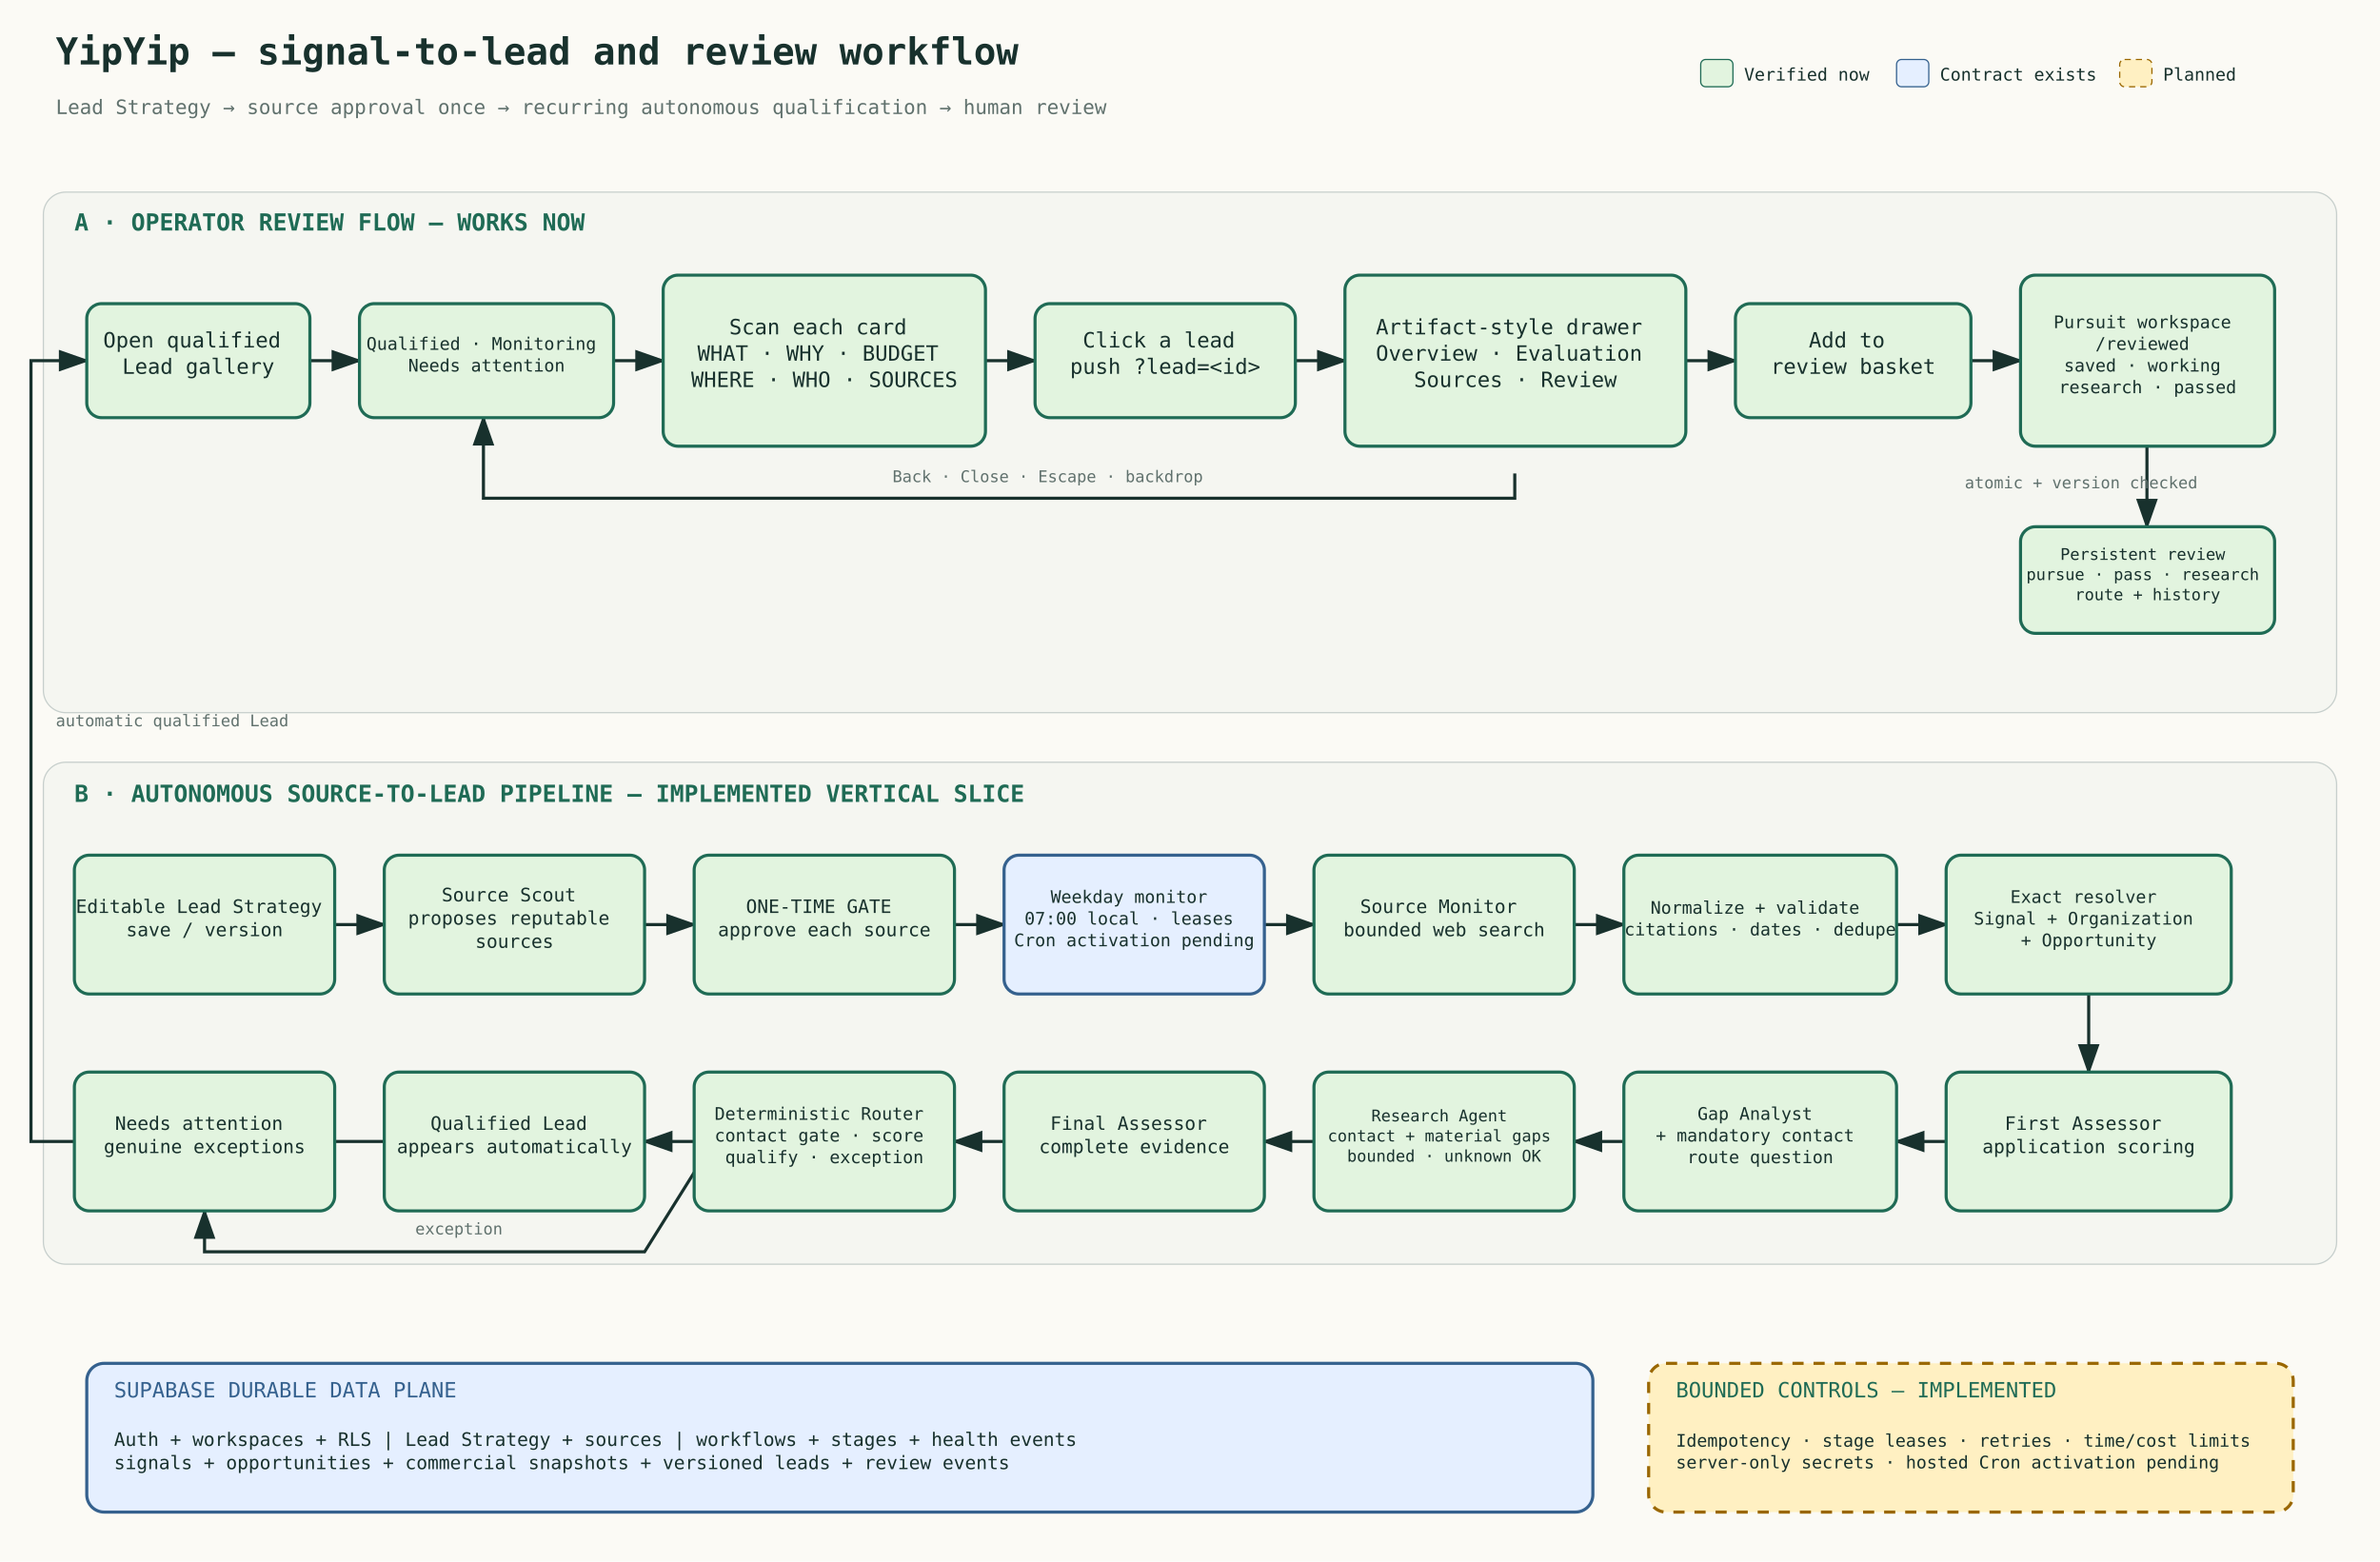
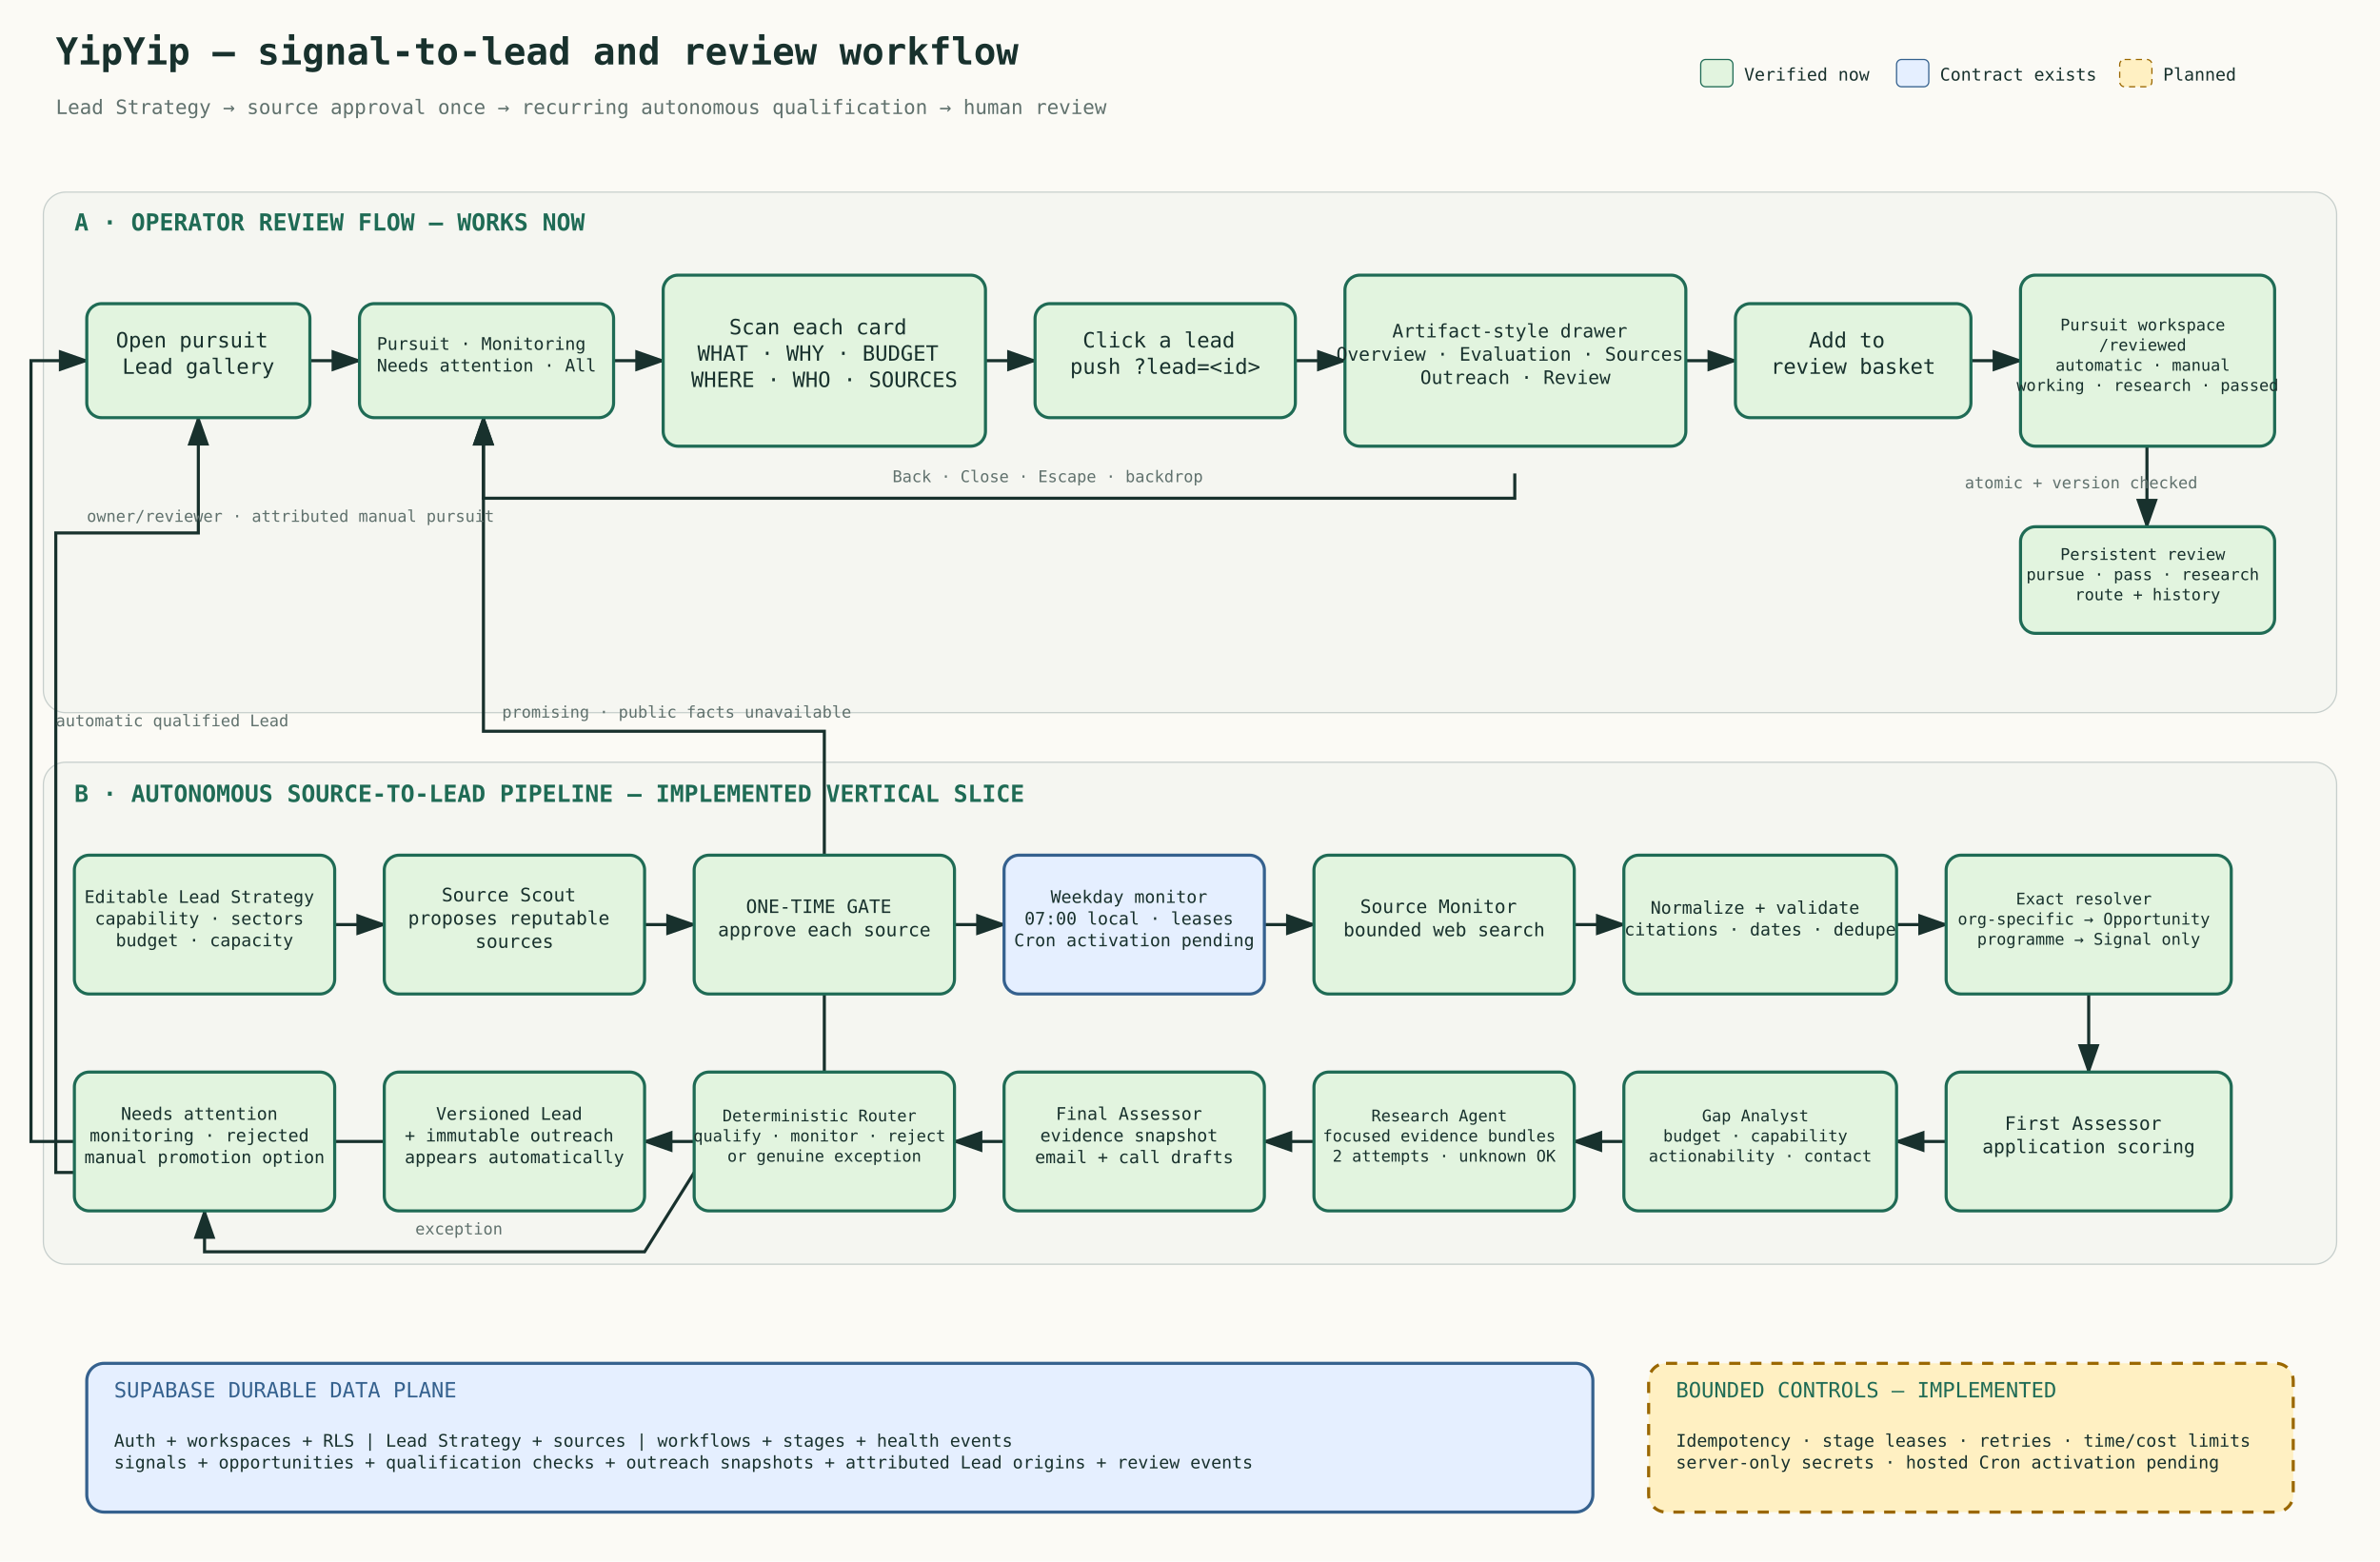
<svg xmlns="http://www.w3.org/2000/svg" width="1920" height="1260" viewBox="0 0 1920 1260" role="img" aria-labelledby="workflow-title workflow-desc">
  <defs>
    <marker id="arrowhead" markerWidth="10" markerHeight="7" refX="9" refY="3.5" orient="auto">
      <polygon points="0 0, 10 3.5, 0 7" fill="#18312d" />
    </marker>
    <marker id="arrowhead-planned" markerWidth="10" markerHeight="7" refX="9" refY="3.5" orient="auto">
      <polygon points="0 0, 10 3.5, 0 7" fill="#9a6700" />
    </marker>
  </defs>
  <rect width="1920" height="1260" fill="#fbfaf5" />
  <rect x="35" y="155" width="1850" height="420" rx="18" fill="#f5f6f1" stroke="#c7cfcc" />
  <rect x="35" y="615" width="1850" height="405" rx="18" fill="#f5f6f1" stroke="#c7cfcc" />
  <path d="M250 291 L290 291" fill="none" stroke="#18312d" stroke-width="2.5" marker-end="url(#arrowhead)" />
  <path d="M495 291 L535 291" fill="none" stroke="#18312d" stroke-width="2.5" marker-end="url(#arrowhead)" />
  <path d="M795 291 L835 291" fill="none" stroke="#18312d" stroke-width="2.5" marker-end="url(#arrowhead)" />
  <path d="M1045 291 L1085 291" fill="none" stroke="#18312d" stroke-width="2.5" marker-end="url(#arrowhead)" />
  <path d="M1360 291 L1400 291" fill="none" stroke="#18312d" stroke-width="2.5" marker-end="url(#arrowhead)" />
  <path d="M1590 291 L1630 291" fill="none" stroke="#18312d" stroke-width="2.5" marker-end="url(#arrowhead)" />
  <path d="M1732 360 L1732 425" fill="none" stroke="#18312d" stroke-width="2.5" marker-end="url(#arrowhead)" />
  <path d="M1222 382 L1222 402 L390 402 L390 337" fill="none" stroke="#18312d" stroke-width="2.5" marker-end="url(#arrowhead)" />
  <path d="M270 746 L310 746" fill="none" stroke="#18312d" stroke-width="2.5" marker-end="url(#arrowhead)" />
  <path d="M520 746 L560 746" fill="none" stroke="#18312d" stroke-width="2.5" marker-end="url(#arrowhead)" />
  <path d="M770 746 L810 746" fill="none" stroke="#18312d" stroke-width="2.5" marker-end="url(#arrowhead)" />
  <path d="M1020 746 L1060 746" fill="none" stroke="#18312d" stroke-width="2.5" marker-end="url(#arrowhead)" />
  <path d="M1270 746 L1310 746" fill="none" stroke="#18312d" stroke-width="2.5" marker-end="url(#arrowhead)" />
  <path d="M1530 746 L1570 746" fill="none" stroke="#18312d" stroke-width="2.5" marker-end="url(#arrowhead)" />
  <path d="M1685 802 L1685 865" fill="none" stroke="#18312d" stroke-width="2.5" marker-end="url(#arrowhead)" />
  <path d="M1570 921 L1530 921" fill="none" stroke="#18312d" stroke-width="2.5" marker-end="url(#arrowhead)" />
  <path d="M1310 921 L1270 921" fill="none" stroke="#18312d" stroke-width="2.5" marker-end="url(#arrowhead)" />
  <path d="M1060 921 L1020 921" fill="none" stroke="#18312d" stroke-width="2.5" marker-end="url(#arrowhead)" />
  <path d="M810 921 L770 921" fill="none" stroke="#18312d" stroke-width="2.5" marker-end="url(#arrowhead)" />
  <path d="M560 921 L520 921" fill="none" stroke="#18312d" stroke-width="2.5" marker-end="url(#arrowhead)" />
  <path d="M560 946 L520 1010 L165 1010 L165 977" fill="none" stroke="#18312d" stroke-width="2.5" marker-end="url(#arrowhead)" />
+   <path d="M665 865 L665 590 L390 590 L390 337" fill="none" stroke="#18312d" stroke-width="2.5" marker-end="url(#arrowhead)" />
  <path d="M310 921 L25 921 L25 291 L70 291" fill="none" stroke="#18312d" stroke-width="2.5" marker-end="url(#arrowhead)" />
+   <path d="M60 946 L45 946 L45 430 L160 430 L160 337" fill="none" stroke="#18312d" stroke-width="2.5" marker-end="url(#arrowhead)" />
  <rect x="70" y="245" width="180" height="92" rx="12" fill="#e2f4df" stroke="#1f6b55" stroke-width="2.5" />
  <text x="160" y="280.375" text-anchor="middle" fill="#18312d" font-size="17" font-family="JetBrains Mono, ui-monospace, monospace" font-weight="500">
-     <tspan x="160" dy="0">Open qualified</tspan>
+     <tspan x="160" dy="0">Open pursuit</tspan>
    <tspan x="160" dy="21.25">Lead gallery</tspan>
  </text>
  <rect x="290" y="245" width="205" height="92" rx="12" fill="#e2f4df" stroke="#1f6b55" stroke-width="2.5" />
  <text x="392.5" y="282.25" text-anchor="middle" fill="#18312d" font-size="14" font-family="JetBrains Mono, ui-monospace, monospace" font-weight="500">
-     <tspan x="392.5" dy="0">Qualified · Monitoring</tspan>
-     <tspan x="392.5" dy="17.5">Needs attention</tspan>
+     <tspan x="392.5" dy="0">Pursuit · Monitoring</tspan>
+     <tspan x="392.5" dy="17.5">Needs attention · All</tspan>
  </text>
  <rect x="535" y="222" width="260" height="138" rx="12" fill="#e2f4df" stroke="#1f6b55" stroke-width="2.5" />
  <text x="665" y="269.75" text-anchor="middle" fill="#18312d" font-size="17" font-family="JetBrains Mono, ui-monospace, monospace" font-weight="500">
    <tspan x="665" dy="0">Scan each card</tspan>
    <tspan x="665" dy="21.25">WHAT · WHY · BUDGET</tspan>
    <tspan x="665" dy="21.25">WHERE · WHO · SOURCES</tspan>
  </text>
  <rect x="835" y="245" width="210" height="92" rx="12" fill="#e2f4df" stroke="#1f6b55" stroke-width="2.5" />
  <text x="940" y="280.375" text-anchor="middle" fill="#18312d" font-size="17" font-family="JetBrains Mono, ui-monospace, monospace" font-weight="500">
    <tspan x="940" dy="0">Click a lead</tspan>
    <tspan x="940" dy="21.25">push ?lead=&lt;id&gt;</tspan>
  </text>
  <rect x="1085" y="222" width="275" height="138" rx="12" fill="#e2f4df" stroke="#1f6b55" stroke-width="2.5" />
-   <text x="1222.5" y="269.75" text-anchor="middle" fill="#18312d" font-size="17" font-family="JetBrains Mono, ui-monospace, monospace" font-weight="500">
+   <text x="1222.5" y="272.25" text-anchor="middle" fill="#18312d" font-size="15" font-family="JetBrains Mono, ui-monospace, monospace" font-weight="500">
    <tspan x="1222.5" dy="0">Artifact-style drawer</tspan>
-     <tspan x="1222.5" dy="21.25">Overview · Evaluation</tspan>
-     <tspan x="1222.5" dy="21.25">Sources · Review</tspan>
+     <tspan x="1222.5" dy="18.75">Overview · Evaluation · Sources</tspan>
+     <tspan x="1222.5" dy="18.75">Outreach · Review</tspan>
  </text>
  <rect x="1400" y="245" width="190" height="92" rx="12" fill="#e2f4df" stroke="#1f6b55" stroke-width="2.5" />
  <text x="1495" y="280.375" text-anchor="middle" fill="#18312d" font-size="17" font-family="JetBrains Mono, ui-monospace, monospace" font-weight="500">
    <tspan x="1495" dy="0">Add to</tspan>
    <tspan x="1495" dy="21.25">review basket</tspan>
  </text>
  <rect x="1630" y="222" width="205" height="138" rx="12" fill="#e2f4df" stroke="#1f6b55" stroke-width="2.5" />
-   <text x="1732.5" y="264.75" text-anchor="middle" fill="#18312d" font-size="14" font-family="JetBrains Mono, ui-monospace, monospace" font-weight="500">
+   <text x="1732.5" y="266.625" text-anchor="middle" fill="#18312d" font-size="13" font-family="JetBrains Mono, ui-monospace, monospace" font-weight="500">
    <tspan x="1732.5" dy="0">Pursuit workspace</tspan>
-     <tspan x="1732.5" dy="17.5">/reviewed</tspan>
-     <tspan x="1732.5" dy="17.5">saved · working</tspan>
-     <tspan x="1732.5" dy="17.5">research · passed</tspan>
+     <tspan x="1732.5" dy="16.25">/reviewed</tspan>
+     <tspan x="1732.5" dy="16.25">automatic · manual</tspan>
+     <tspan x="1732.5" dy="16.25">working · research · passed</tspan>
  </text>
  <rect x="1630" y="425" width="205" height="86" rx="12" fill="#e2f4df" stroke="#1f6b55" stroke-width="2.5" />
  <text x="1732.5" y="451.75" text-anchor="middle" fill="#18312d" font-size="13" font-family="JetBrains Mono, ui-monospace, monospace" font-weight="500">
    <tspan x="1732.5" dy="0">Persistent review</tspan>
    <tspan x="1732.5" dy="16.25">pursue · pass · research</tspan>
    <tspan x="1732.5" dy="16.25">route + history</tspan>
  </text>
  <rect x="60" y="690" width="210" height="112" rx="12" fill="#e2f4df" stroke="#1f6b55" stroke-width="2.5" />
-   <text x="165" y="736.625" text-anchor="middle" fill="#18312d" font-size="15" font-family="JetBrains Mono, ui-monospace, monospace" font-weight="500">
+   <text x="165" y="728.5" text-anchor="middle" fill="#18312d" font-size="14" font-family="JetBrains Mono, ui-monospace, monospace" font-weight="500">
    <tspan x="165" dy="0">Editable Lead Strategy</tspan>
-     <tspan x="165" dy="18.75">save / version</tspan>
+     <tspan x="165" dy="17.5">capability · sectors</tspan>
+     <tspan x="165" dy="17.5">budget · capacity</tspan>
  </text>
  <rect x="310" y="690" width="210" height="112" rx="12" fill="#e2f4df" stroke="#1f6b55" stroke-width="2.5" />
  <text x="415" y="727.25" text-anchor="middle" fill="#18312d" font-size="15" font-family="JetBrains Mono, ui-monospace, monospace" font-weight="500">
    <tspan x="415" dy="0">Source Scout</tspan>
    <tspan x="415" dy="18.75">proposes reputable</tspan>
    <tspan x="415" dy="18.75">sources</tspan>
  </text>
  <rect x="560" y="690" width="210" height="112" rx="12" fill="#e2f4df" stroke="#1f6b55" stroke-width="2.5" />
  <text x="665" y="736.625" text-anchor="middle" fill="#18312d" font-size="15" font-family="JetBrains Mono, ui-monospace, monospace" font-weight="500">
    <tspan x="665" dy="0">ONE-TIME GATE</tspan>
    <tspan x="665" dy="18.75">approve each source</tspan>
  </text>
  <rect x="810" y="690" width="210" height="112" rx="12" fill="#e5efff" stroke="#35618e" stroke-width="2.5" />
  <text x="915" y="728.5" text-anchor="middle" fill="#18312d" font-size="14" font-family="JetBrains Mono, ui-monospace, monospace" font-weight="500">
    <tspan x="915" dy="0">Weekday monitor</tspan>
    <tspan x="915" dy="17.5">07:00 local · leases</tspan>
    <tspan x="915" dy="17.5">Cron activation pending</tspan>
  </text>
  <rect x="1060" y="690" width="210" height="112" rx="12" fill="#e2f4df" stroke="#1f6b55" stroke-width="2.5" />
  <text x="1165" y="736.625" text-anchor="middle" fill="#18312d" font-size="15" font-family="JetBrains Mono, ui-monospace, monospace" font-weight="500">
    <tspan x="1165" dy="0">Source Monitor</tspan>
    <tspan x="1165" dy="18.75">bounded web search</tspan>
  </text>
  <rect x="1310" y="690" width="220" height="112" rx="12" fill="#e2f4df" stroke="#1f6b55" stroke-width="2.5" />
  <text x="1420" y="737.25" text-anchor="middle" fill="#18312d" font-size="14" font-family="JetBrains Mono, ui-monospace, monospace" font-weight="500">
    <tspan x="1420" dy="0">Normalize + validate</tspan>
    <tspan x="1420" dy="17.5">citations · dates · dedupe</tspan>
  </text>
  <rect x="1570" y="690" width="230" height="112" rx="12" fill="#e2f4df" stroke="#1f6b55" stroke-width="2.5" />
-   <text x="1685" y="728.5" text-anchor="middle" fill="#18312d" font-size="14" font-family="JetBrains Mono, ui-monospace, monospace" font-weight="500">
+   <text x="1685" y="729.75" text-anchor="middle" fill="#18312d" font-size="13" font-family="JetBrains Mono, ui-monospace, monospace" font-weight="500">
    <tspan x="1685" dy="0">Exact resolver</tspan>
-     <tspan x="1685" dy="17.5">Signal + Organization</tspan>
-     <tspan x="1685" dy="17.5">+ Opportunity</tspan>
+     <tspan x="1685" dy="16.25">org-specific → Opportunity</tspan>
+     <tspan x="1685" dy="16.25">programme → Signal only</tspan>
  </text>
  <rect x="1570" y="865" width="230" height="112" rx="12" fill="#e2f4df" stroke="#1f6b55" stroke-width="2.5" />
  <text x="1685" y="911.625" text-anchor="middle" fill="#18312d" font-size="15" font-family="JetBrains Mono, ui-monospace, monospace" font-weight="500">
    <tspan x="1685" dy="0">First Assessor</tspan>
    <tspan x="1685" dy="18.75">application scoring</tspan>
  </text>
  <rect x="1310" y="865" width="220" height="112" rx="12" fill="#e2f4df" stroke="#1f6b55" stroke-width="2.5" />
-   <text x="1420" y="903.5" text-anchor="middle" fill="#18312d" font-size="14" font-family="JetBrains Mono, ui-monospace, monospace" font-weight="500">
+   <text x="1420" y="904.75" text-anchor="middle" fill="#18312d" font-size="13" font-family="JetBrains Mono, ui-monospace, monospace" font-weight="500">
    <tspan x="1420" dy="0">Gap Analyst</tspan>
-     <tspan x="1420" dy="17.5">+ mandatory contact</tspan>
-     <tspan x="1420" dy="17.5">route question</tspan>
+     <tspan x="1420" dy="16.25">budget · capability</tspan>
+     <tspan x="1420" dy="16.25">actionability · contact</tspan>
  </text>
  <rect x="1060" y="865" width="210" height="112" rx="12" fill="#e2f4df" stroke="#1f6b55" stroke-width="2.5" />
  <text x="1165" y="904.75" text-anchor="middle" fill="#18312d" font-size="13" font-family="JetBrains Mono, ui-monospace, monospace" font-weight="500">
    <tspan x="1165" dy="0">Research Agent</tspan>
-     <tspan x="1165" dy="16.25">contact + material gaps</tspan>
-     <tspan x="1165" dy="16.25">bounded · unknown OK</tspan>
+     <tspan x="1165" dy="16.25">focused evidence bundles</tspan>
+     <tspan x="1165" dy="16.25">2 attempts · unknown OK</tspan>
  </text>
  <rect x="810" y="865" width="210" height="112" rx="12" fill="#e2f4df" stroke="#1f6b55" stroke-width="2.5" />
-   <text x="915" y="911.625" text-anchor="middle" fill="#18312d" font-size="15" font-family="JetBrains Mono, ui-monospace, monospace" font-weight="500">
+   <text x="915" y="903.5" text-anchor="middle" fill="#18312d" font-size="14" font-family="JetBrains Mono, ui-monospace, monospace" font-weight="500">
    <tspan x="915" dy="0">Final Assessor</tspan>
-     <tspan x="915" dy="18.75">complete evidence</tspan>
+     <tspan x="915" dy="17.5">evidence snapshot</tspan>
+     <tspan x="915" dy="17.5">email + call drafts</tspan>
  </text>
  <rect x="560" y="865" width="210" height="112" rx="12" fill="#e2f4df" stroke="#1f6b55" stroke-width="2.5" />
-   <text x="665" y="903.5" text-anchor="middle" fill="#18312d" font-size="14" font-family="JetBrains Mono, ui-monospace, monospace" font-weight="500">
+   <text x="665" y="904.75" text-anchor="middle" fill="#18312d" font-size="13" font-family="JetBrains Mono, ui-monospace, monospace" font-weight="500">
    <tspan x="665" dy="0">Deterministic Router</tspan>
-     <tspan x="665" dy="17.5">contact gate · score</tspan>
-     <tspan x="665" dy="17.5">qualify · exception</tspan>
+     <tspan x="665" dy="16.25">qualify · monitor · reject</tspan>
+     <tspan x="665" dy="16.25">or genuine exception</tspan>
  </text>
  <rect x="310" y="865" width="210" height="112" rx="12" fill="#e2f4df" stroke="#1f6b55" stroke-width="2.5" />
-   <text x="415" y="911.625" text-anchor="middle" fill="#18312d" font-size="15" font-family="JetBrains Mono, ui-monospace, monospace" font-weight="500">
-     <tspan x="415" dy="0">Qualified Lead</tspan>
-     <tspan x="415" dy="18.75">appears automatically</tspan>
+   <text x="415" y="903.5" text-anchor="middle" fill="#18312d" font-size="14" font-family="JetBrains Mono, ui-monospace, monospace" font-weight="500">
+     <tspan x="415" dy="0">Versioned Lead</tspan>
+     <tspan x="415" dy="17.5">+ immutable outreach</tspan>
+     <tspan x="415" dy="17.5">appears automatically</tspan>
  </text>
  <rect x="60" y="865" width="210" height="112" rx="12" fill="#e2f4df" stroke="#1f6b55" stroke-width="2.5" />
-   <text x="165" y="911.625" text-anchor="middle" fill="#18312d" font-size="15" font-family="JetBrains Mono, ui-monospace, monospace" font-weight="500">
+   <text x="165" y="903.5" text-anchor="middle" fill="#18312d" font-size="14" font-family="JetBrains Mono, ui-monospace, monospace" font-weight="500">
    <tspan x="165" dy="0">Needs attention</tspan>
-     <tspan x="165" dy="18.75">genuine exceptions</tspan>
+     <tspan x="165" dy="17.5">monitoring · rejected</tspan>
+     <tspan x="165" dy="17.5">manual promotion option</tspan>
  </text>
  <rect x="70" y="1100" width="1215" height="120" rx="14" fill="#e5efff" stroke="#35618e" stroke-width="2.5" />
  <rect x="1330" y="1100" width="520" height="120" rx="14" fill="#fff0c2" stroke="#9a6700" stroke-width="2.5" stroke-dasharray="9 8" />
  <text x="45" y="52" text-anchor="start" fill="#18312d" font-size="30" font-family="JetBrains Mono, ui-monospace, monospace" font-weight="700">
    <tspan x="45" dy="0">YipYip — signal-to-lead and review workflow</tspan>
  </text>
  <text x="45" y="92" text-anchor="start" fill="#60716d" font-size="16" font-family="JetBrains Mono, ui-monospace, monospace" font-weight="500">
    <tspan x="45" dy="0">Lead Strategy → source approval once → recurring autonomous qualification → human review</tspan>
  </text>
  <text x="60" y="186" text-anchor="start" fill="#1f6b55" font-size="19" font-family="JetBrains Mono, ui-monospace, monospace" font-weight="700">
    <tspan x="60" dy="0">A · OPERATOR REVIEW FLOW — WORKS NOW</tspan>
  </text>
  <text x="60" y="647" text-anchor="start" fill="#1f6b55" font-size="19" font-family="JetBrains Mono, ui-monospace, monospace" font-weight="700">
    <tspan x="60" dy="0">B · AUTONOMOUS SOURCE-TO-LEAD PIPELINE — IMPLEMENTED VERTICAL SLICE</tspan>
  </text>
  <text x="1585" y="394" fill="#60716d" font-size="13" font-family="JetBrains Mono, ui-monospace, monospace">atomic + version checked</text>
  <text x="720" y="389" fill="#60716d" font-size="13" font-family="JetBrains Mono, ui-monospace, monospace">Back · Close · Escape · backdrop</text>
  <text x="335" y="996" fill="#60716d" font-size="13" font-family="JetBrains Mono, ui-monospace, monospace">exception</text>
+   <text x="405" y="579" fill="#60716d" font-size="13" font-family="JetBrains Mono, ui-monospace, monospace">promising · public facts unavailable</text>
  <text x="45" y="586" fill="#60716d" font-size="13" font-family="JetBrains Mono, ui-monospace, monospace">automatic qualified Lead</text>
+   <text x="70" y="421" fill="#60716d" font-size="13" font-family="JetBrains Mono, ui-monospace, monospace">owner/reviewer · attributed manual pursuit</text>
  <text x="92" y="1127.5" text-anchor="start" fill="#35618e" font-size="17" font-family="JetBrains Mono, ui-monospace, monospace" font-weight="500">
    <tspan x="92" dy="0">SUPABASE DURABLE DATA PLANE</tspan>
  </text>
-   <text x="92" y="1166.625" text-anchor="start" fill="#18312d" font-size="15" font-family="JetBrains Mono, ui-monospace, monospace" font-weight="500">
+   <text x="92" y="1167.25" text-anchor="start" fill="#18312d" font-size="14" font-family="JetBrains Mono, ui-monospace, monospace" font-weight="500">
    <tspan x="92" dy="0">Auth + workspaces + RLS  |  Lead Strategy + sources  |  workflows + stages + health events</tspan>
-     <tspan x="92" dy="18.75">signals + opportunities + commercial snapshots + versioned leads + review events</tspan>
+     <tspan x="92" dy="17.5">signals + opportunities + qualification checks + outreach snapshots + attributed Lead origins + review events</tspan>
  </text>
  <text x="1352" y="1127.5" text-anchor="start" fill="#1f6b55" font-size="17" font-family="JetBrains Mono, ui-monospace, monospace" font-weight="500">
    <tspan x="1352" dy="0">BOUNDED CONTROLS — IMPLEMENTED</tspan>
  </text>
  <text x="1352" y="1167.25" text-anchor="start" fill="#18312d" font-size="14" font-family="JetBrains Mono, ui-monospace, monospace" font-weight="500">
    <tspan x="1352" dy="0">Idempotency · stage leases · retries · time/cost limits</tspan>
    <tspan x="1352" dy="17.5">server-only secrets · hosted Cron activation pending</tspan>
  </text>
  <rect x="1372" y="48" width="26" height="22" rx="4" fill="#e2f4df" stroke="#1f6b55" />
  <text x="1407" y="65" fill="#18312d" font-size="14" font-family="JetBrains Mono, ui-monospace, monospace">Verified now</text>
  <rect x="1530" y="48" width="26" height="22" rx="4" fill="#e5efff" stroke="#35618e" />
  <text x="1565" y="65" fill="#18312d" font-size="14" font-family="JetBrains Mono, ui-monospace, monospace">Contract exists</text>
  <rect x="1710" y="48" width="26" height="22" rx="4" fill="#fff0c2" stroke="#9a6700" stroke-dasharray="5 4" />
  <text x="1745" y="65" fill="#18312d" font-size="14" font-family="JetBrains Mono, ui-monospace, monospace">Planned</text>
</svg>
